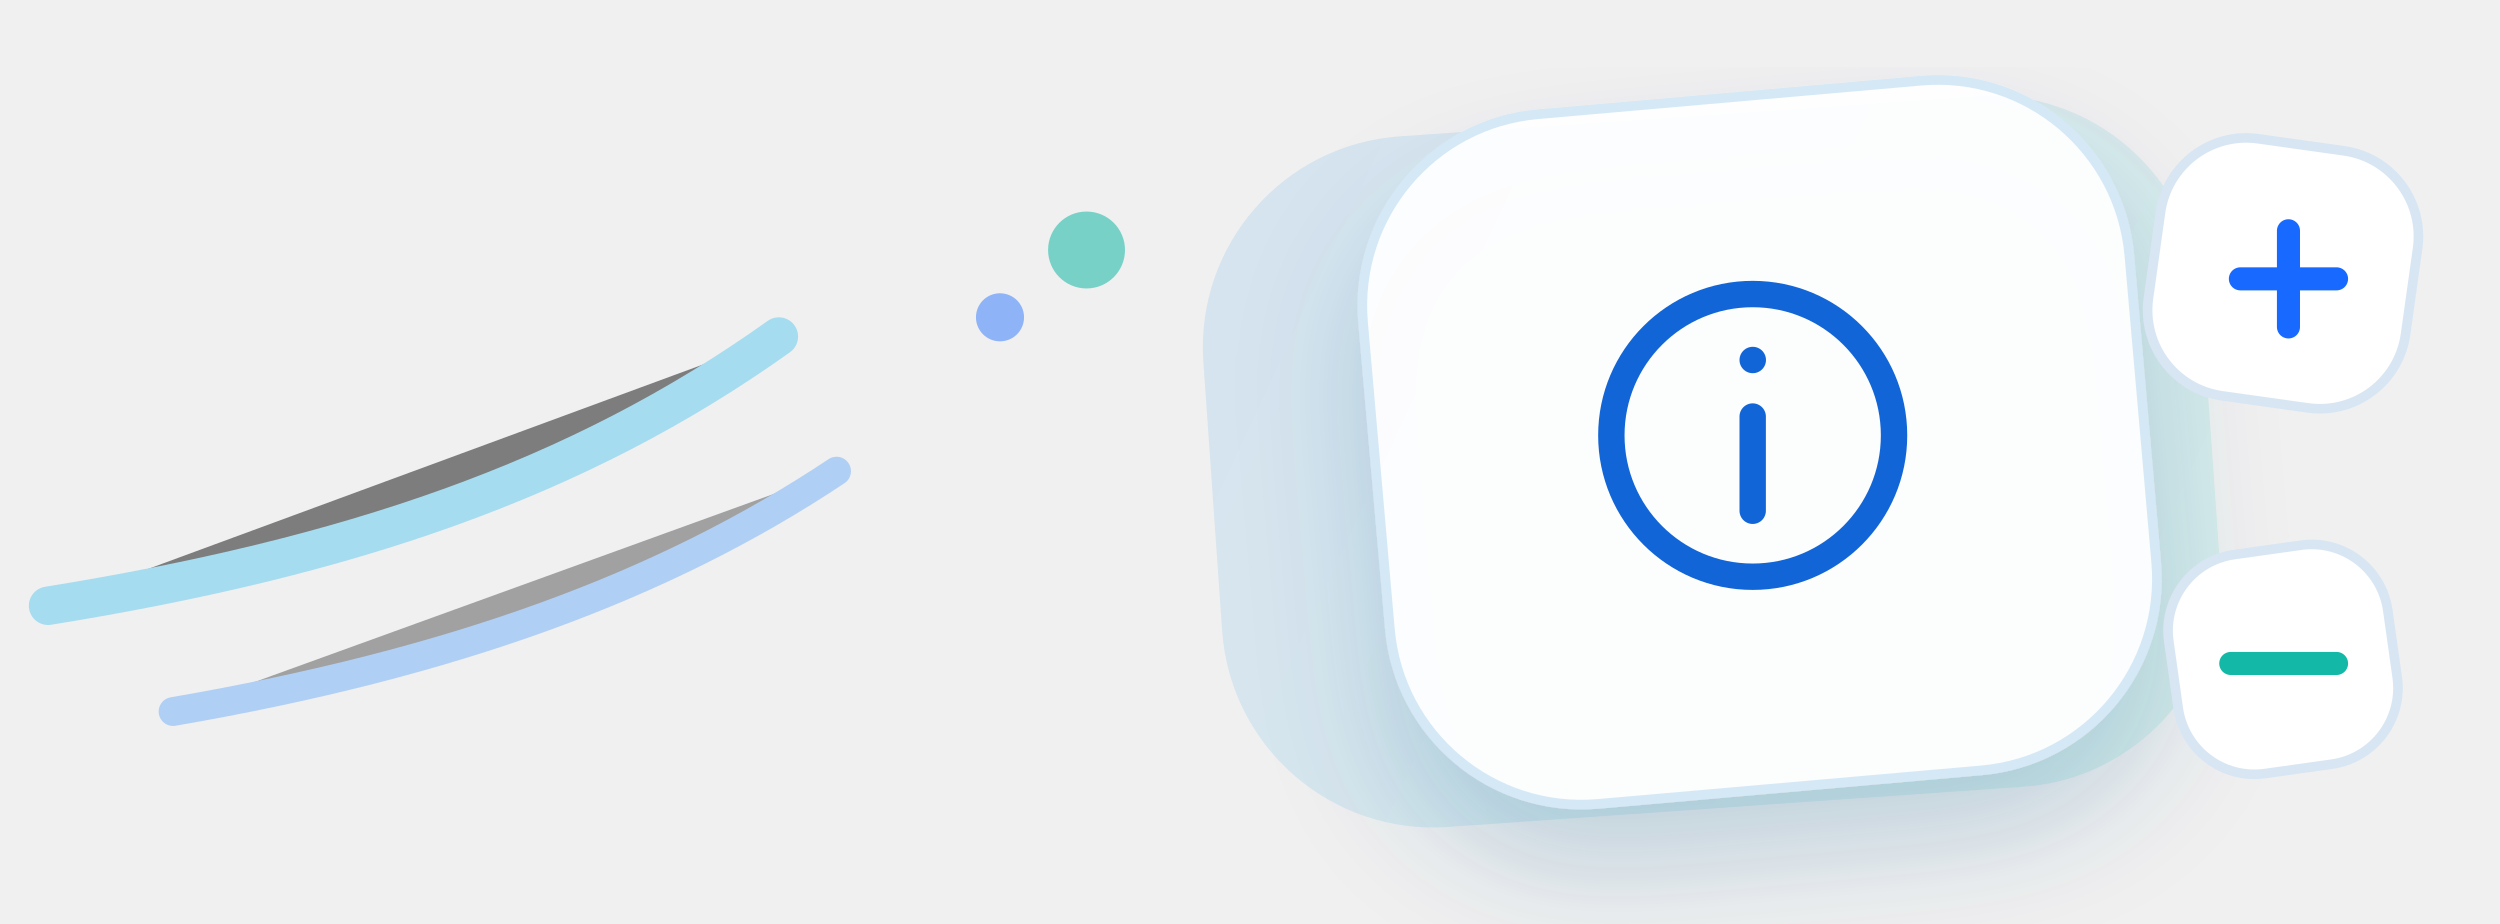
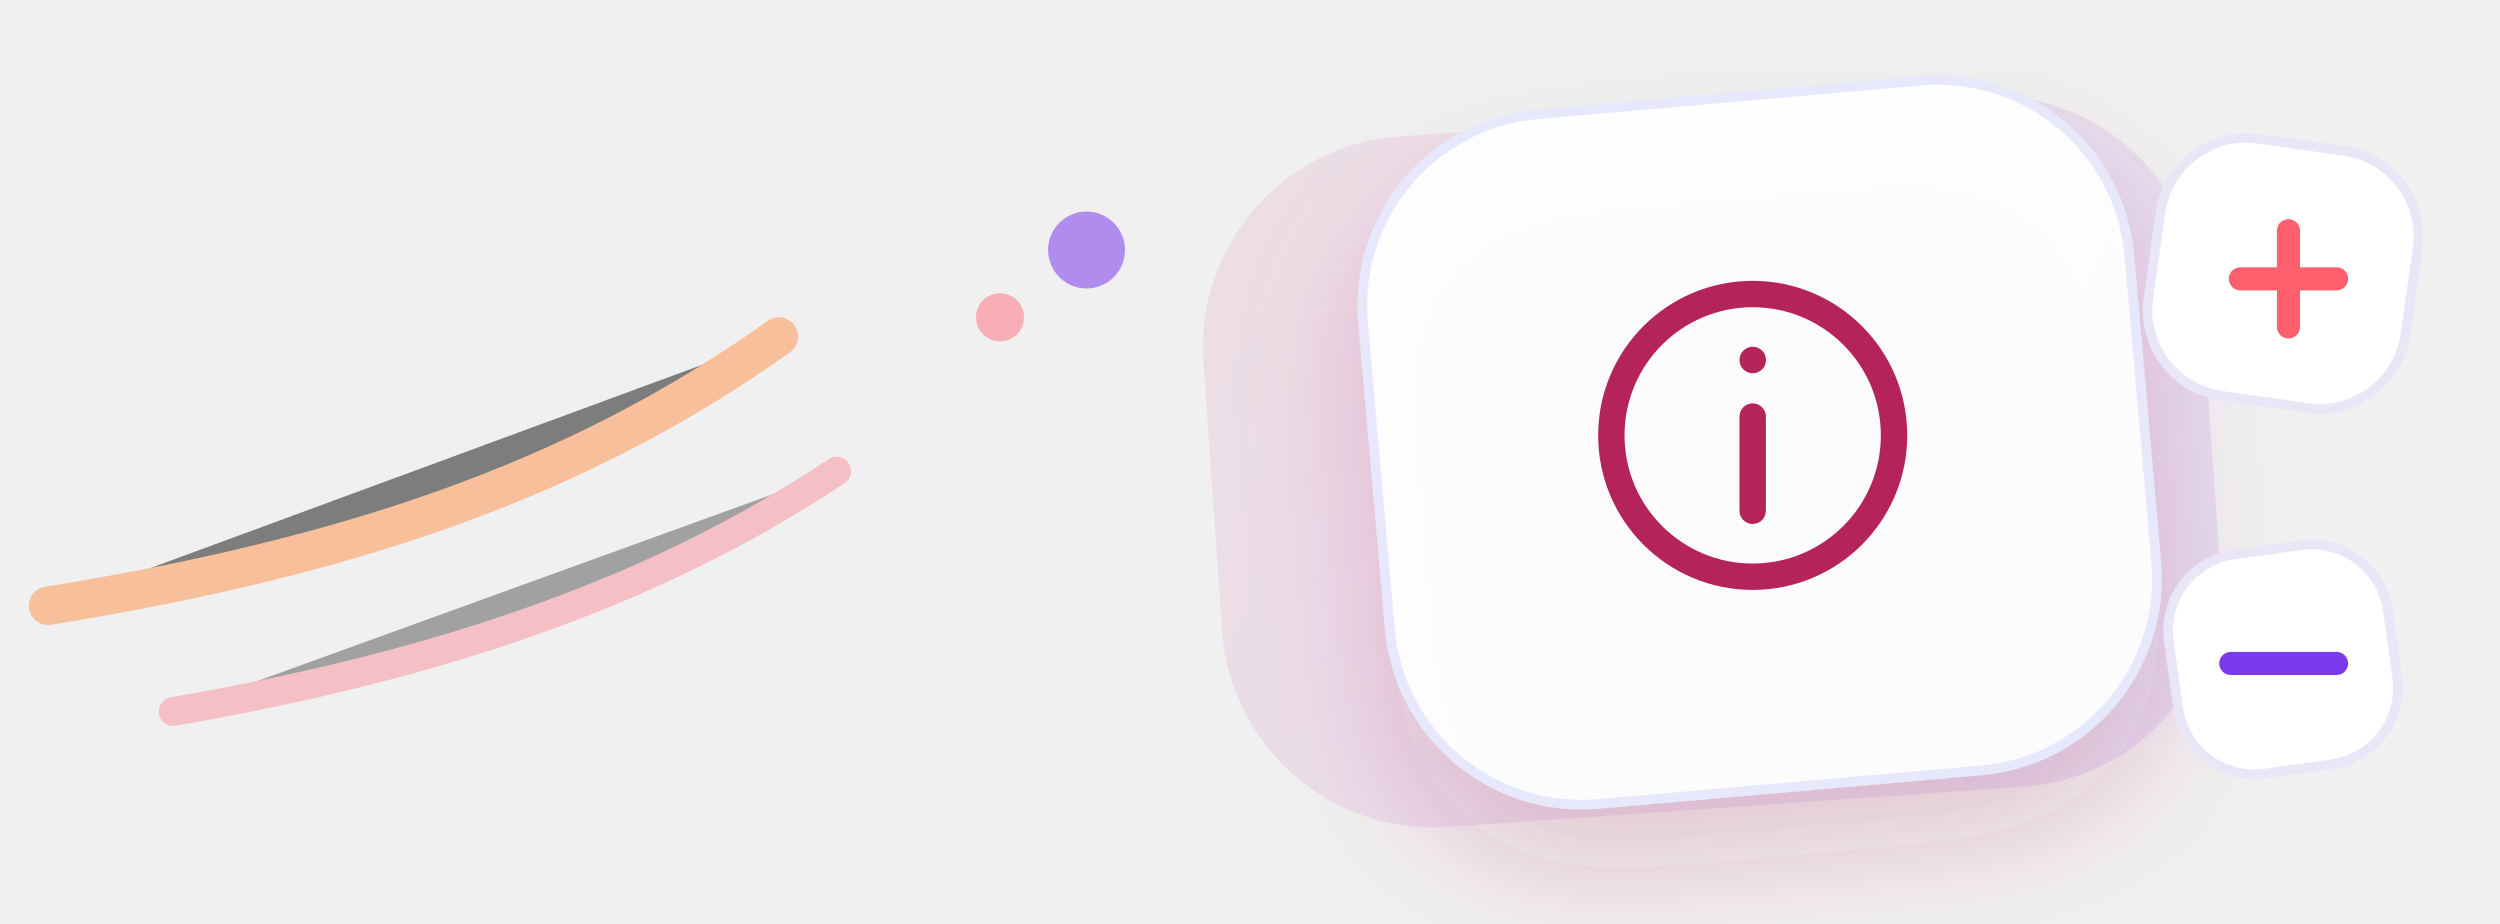
<svg xmlns="http://www.w3.org/2000/svg" viewBox="0 0 260 96" role="img" aria-label="Pdf Pdf Metadata visual">
  <defs>
    <linearGradient id="g" x1="76" y1="9" x2="222" y2="90" gradientUnits="userSpaceOnUse">
-       <stop stop-color="#1769ff" />
-       <stop offset="1" stop-color="#12c7b3" />
+       <stop stop-color="#ff5f6d" />
+       <stop offset="1" stop-color="#7c3aed" />
    </linearGradient>
    <linearGradient id="ig" x1="154" y1="18" x2="205" y2="72">
-       <stop stop-color="#1265d6" />
-       <stop offset="1" stop-color="#0aa493" />
+       <stop stop-color="#b4235a" />
+       <stop offset="1" stop-color="#7c3aed" />
    </linearGradient>
    <filter id="d" x="-30%" y="-30%" width="160%" height="180%">
-       <feDropShadow dx="0" dy="7" stdDeviation="6" flood-color="#1b5b91" flood-opacity=".2" />
+       <feDropShadow dx="0" dy="7" stdDeviation="6" flood-color="#b4235a" flood-opacity=".2" />
    </filter>
  </defs>
-   <path d="M5 63c31-5 55-13 76-28" stroke="#55c6ef" stroke-width="4" stroke-linecap="round" opacity=".48" />
-   <path d="M18 74c29-5 51-13 69-25" stroke="#2f8cff" stroke-width="3" stroke-linecap="round" opacity=".33" />
+   <path d="M5 63c31-5 55-13 76-28" stroke="#ff8a3d" stroke-width="4" stroke-linecap="round" opacity=".48" />
+   <path d="M18 74c29-5 51-13 69-25" stroke="#ff5f6d" stroke-width="3" stroke-linecap="round" opacity=".33" />
  <rect x="126" y="12" width="104" height="72" rx="22" fill="url(#g)" opacity=".12" transform="rotate(-4 178 48)" />
-   <rect x="143" y="10" width="80" height="72" rx="20" fill="#fff" fill-opacity=".93" stroke="#d4e8f6" filter="url(#d)" transform="rotate(-5 183 46)" />
+   <rect x="143" y="10" width="80" height="72" rx="20" fill="#fff" fill-opacity=".93" stroke="#e7e8fb" filter="url(#d)" transform="rotate(-5 183 46)" />
  <g fill="none" stroke="url(#ig)" stroke-width="2.8" stroke-linecap="round" stroke-linejoin="round" transform="translate(147 10) scale(.98)">
    <circle cx="36" cy="36" r="15" />
    <path d="M36 34v10M36 28h.01" />
  </g>
-   <rect x="224" y="15" width="27" height="27" rx="9" fill="#fff" stroke="#d8e6f3" transform="rotate(8 238 28)" />
-   <path d="M233 29h10M238 24v10" stroke="#1769ff" stroke-width="2.4" stroke-linecap="round" />
-   <rect x="226" y="57" width="23" height="23" rx="8" fill="#fff" stroke="#d8e6f3" transform="rotate(-8 238 69)" />
-   <path d="M232 69h11" stroke="#14b8a6" stroke-width="2.4" stroke-linecap="round" />
-   <circle cx="113" cy="26" r="4" fill="#14b8a6" opacity=".55" />
-   <circle cx="104" cy="33" r="2.5" fill="#1769ff" opacity=".45" />
+   <rect x="224" y="15" width="27" height="27" rx="9" fill="#fff" stroke="#e9e6f8" transform="rotate(8 238 28)" />
+   <path d="M233 29h10M238 24v10" stroke="#ff5f6d" stroke-width="2.4" stroke-linecap="round" />
+   <rect x="226" y="57" width="23" height="23" rx="8" fill="#fff" stroke="#e9e6f8" transform="rotate(-8 238 69)" />
+   <path d="M232 69h11" stroke="#7c3aed" stroke-width="2.4" stroke-linecap="round" />
+   <circle cx="113" cy="26" r="4" fill="#7c3aed" opacity=".55" />
+   <circle cx="104" cy="33" r="2.5" fill="#ff5f6d" opacity=".45" />
</svg>
